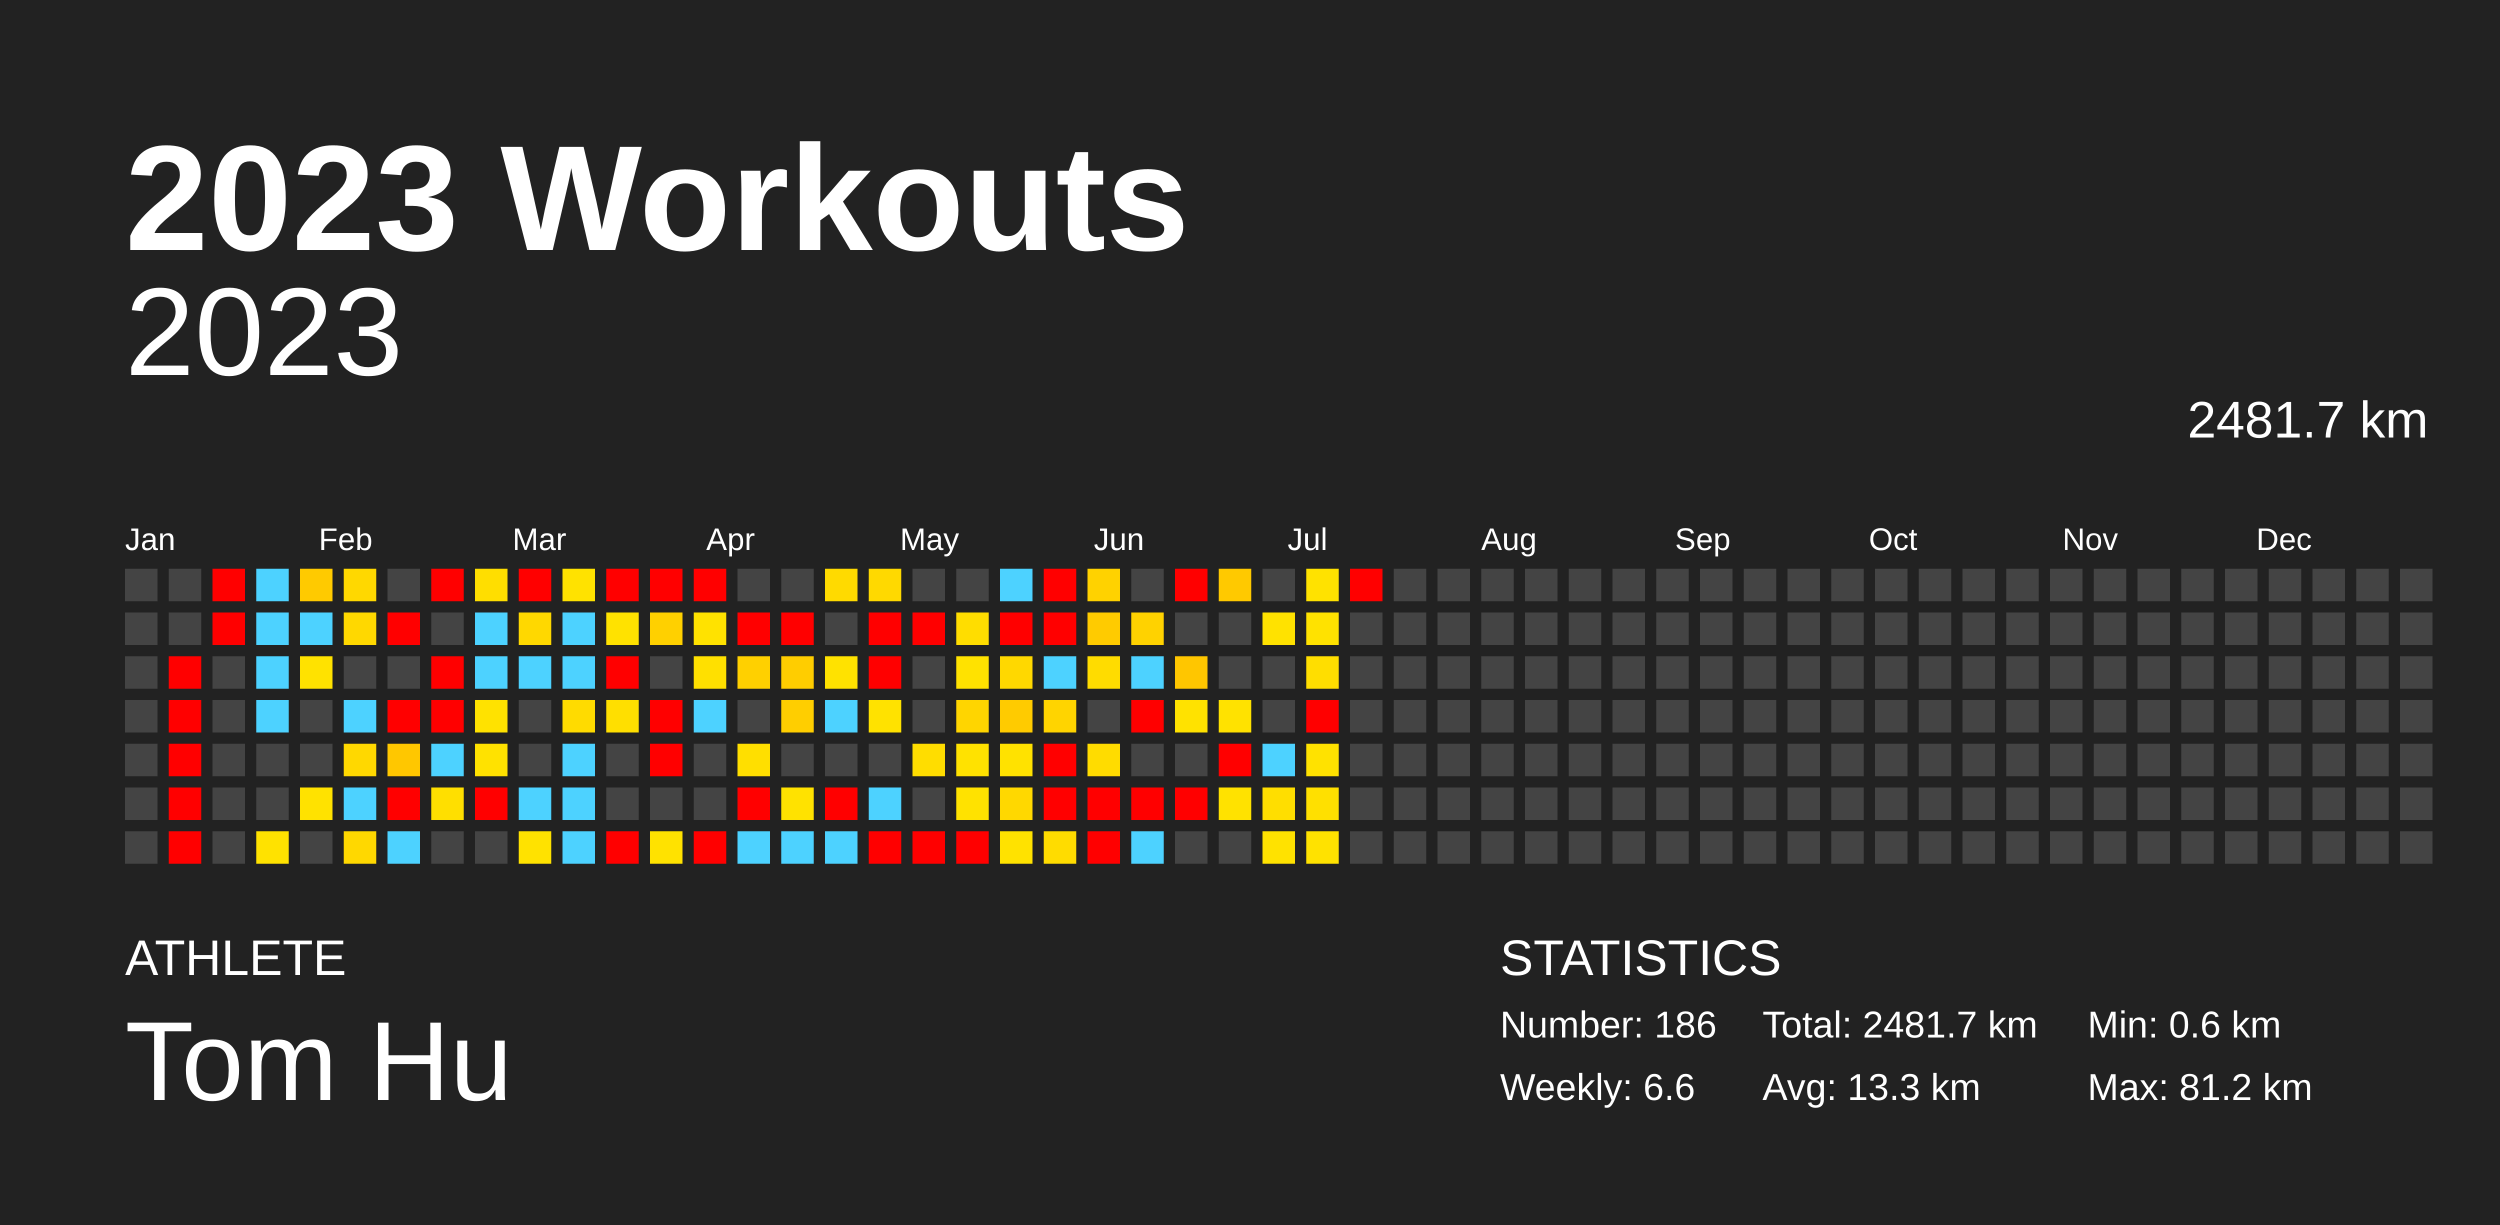
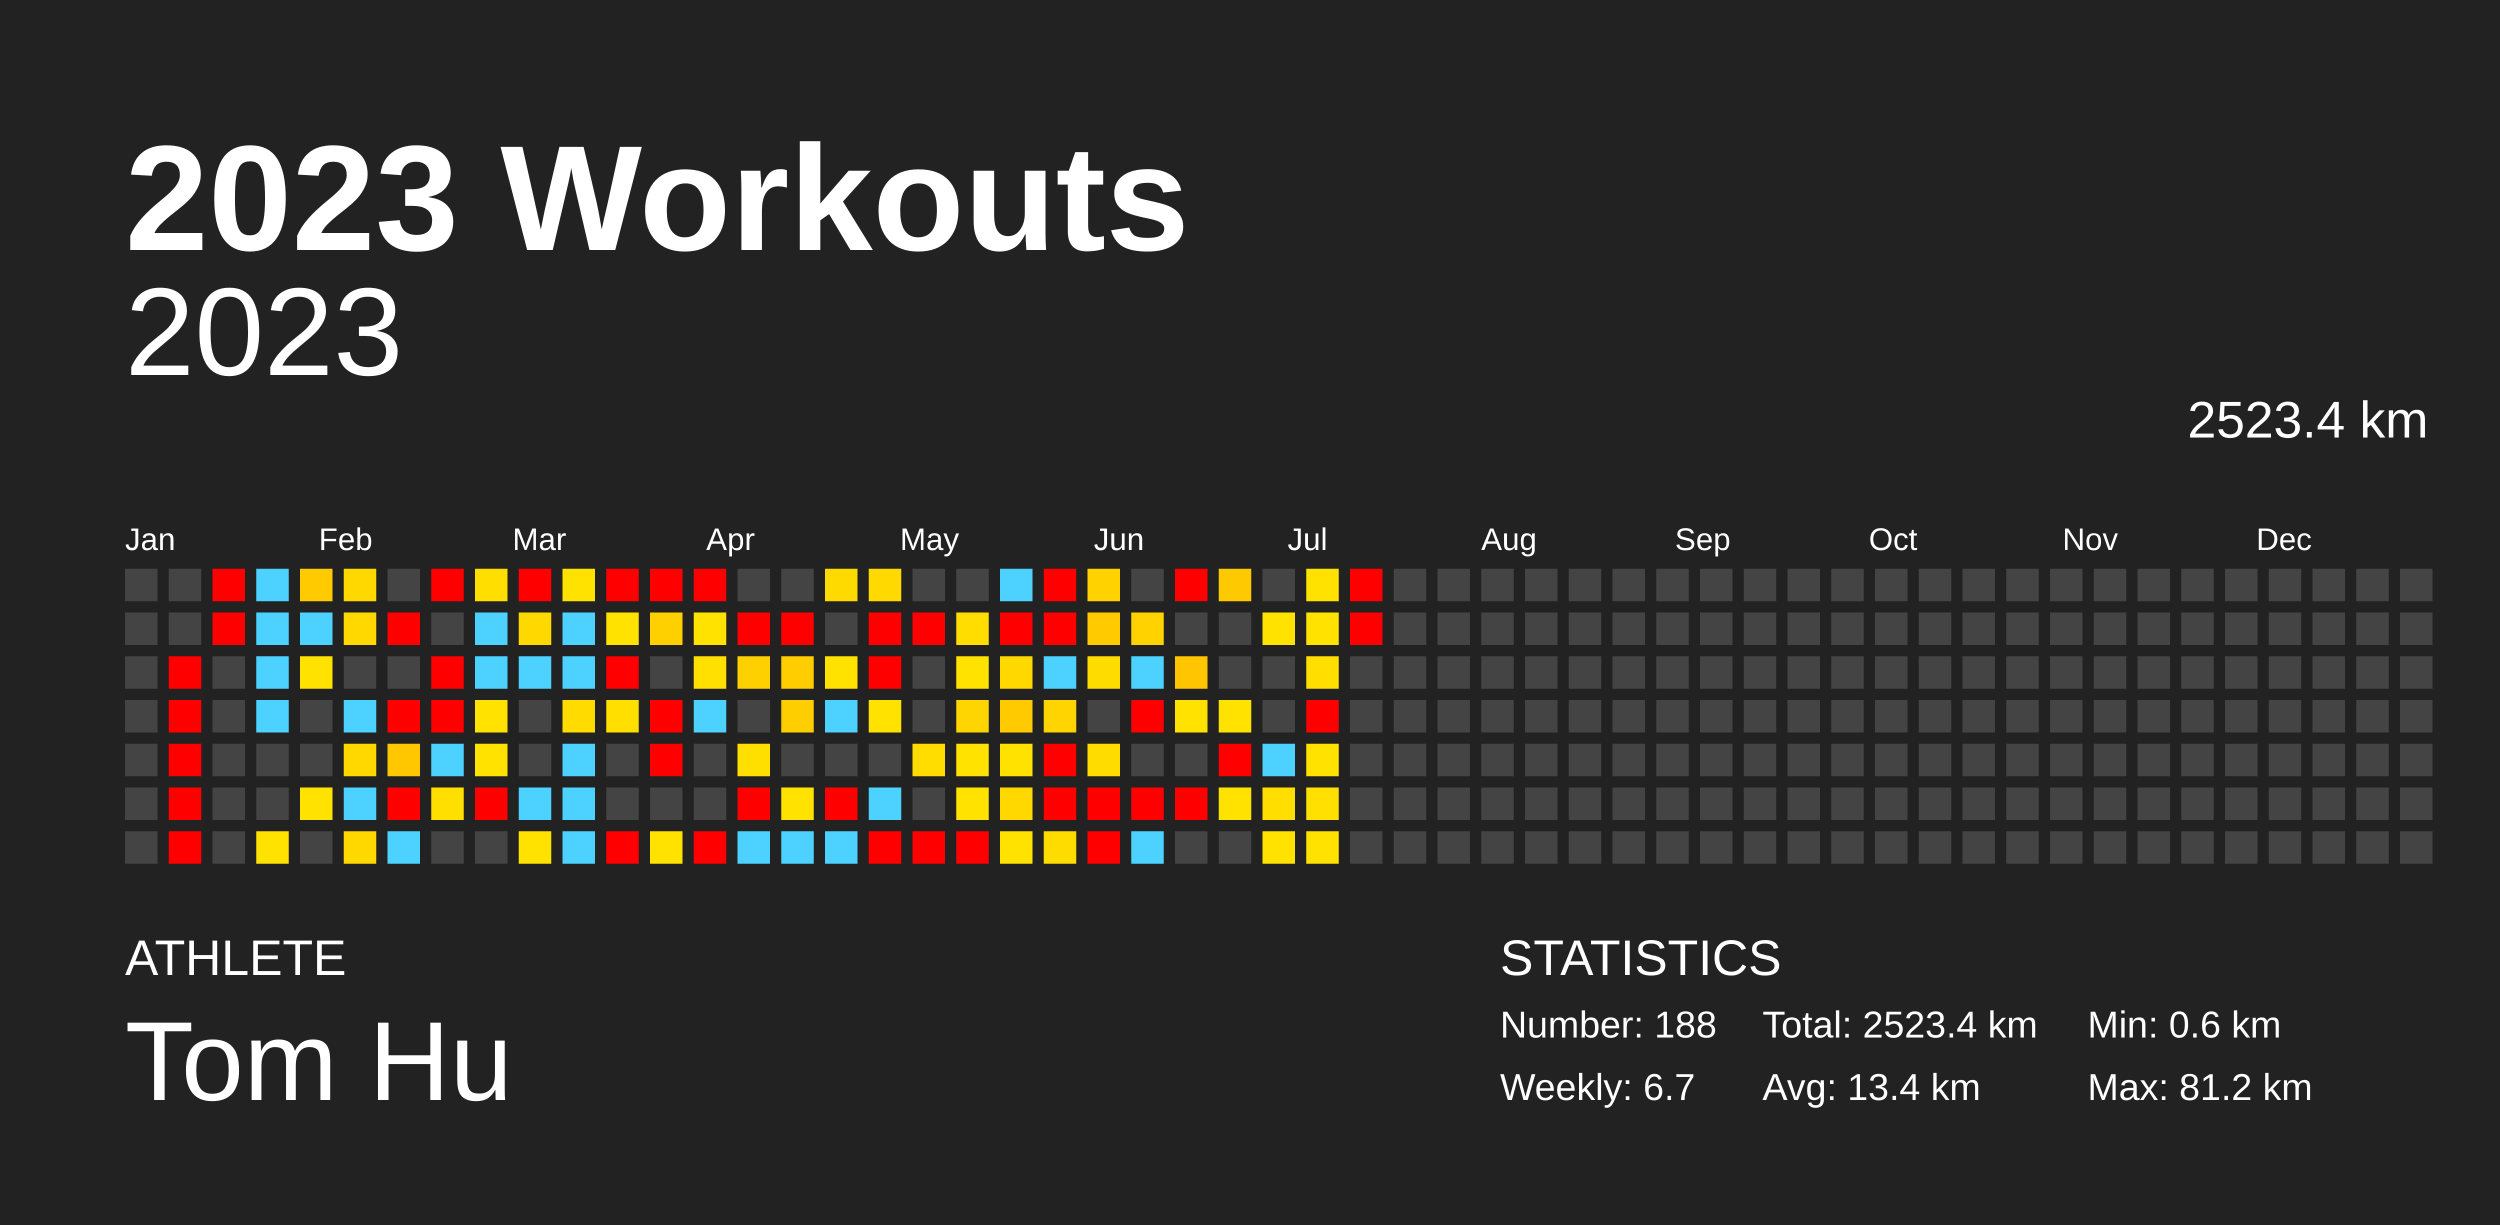
<svg xmlns="http://www.w3.org/2000/svg" baseProfile="full" height="98mm" version="1.1" viewBox="0,0,200,98" width="200mm">
  <defs />
  <rect fill="#222222" height="98" width="200" x="0" y="0" />
  <text fill="#FFFFFF" style="font-size:12px; font-family:Arial; font-weight:bold;" x="10" y="20">2023 Workouts</text>
  <text fill="#FFFFFF" style="font-size:4px; font-family:Arial" x="10" y="78">ATHLETE</text>
  <text fill="#FFFFFF" style="font-size:9px; font-family:Arial" x="10" y="88">Tom Hu</text>
  <text fill="#FFFFFF" style="font-size:4px; font-family:Arial" x="120" y="78">STATISTICS</text>
-   <text fill="#FFFFFF" style="font-size:3px; font-family:Arial" x="120" y="83">Number: 186</text>
-   <text fill="#FFFFFF" style="font-size:3px; font-family:Arial" x="120" y="88">Weekly: 6.6</text>
-   <text fill="#FFFFFF" style="font-size:3px; font-family:Arial" x="141" y="83">Total: 2481.7 km</text>
-   <text fill="#FFFFFF" style="font-size:3px; font-family:Arial" x="141" y="88">Avg: 13.3 km</text>
+   <text fill="#FFFFFF" style="font-size:3px; font-family:Arial" x="120" y="83">Number: 188</text>
+   <text fill="#FFFFFF" style="font-size:3px; font-family:Arial" x="120" y="88">Weekly: 6.7</text>
+   <text fill="#FFFFFF" style="font-size:3px; font-family:Arial" x="141" y="83">Total: 2523.4 km</text>
+   <text fill="#FFFFFF" style="font-size:3px; font-family:Arial" x="141" y="88">Avg: 13.4 km</text>
  <text fill="#FFFFFF" style="font-size:3px; font-family:Arial" x="167" y="83">Min: 0.6 km</text>
  <text fill="#FFFFFF" style="font-size:3px; font-family:Arial" x="167" y="88">Max: 81.2 km</text>
  <text alignment-baseline="hanging" fill="#FFFFFF" style="font-size:10.0px; font-family:Arial;" x="10" y="30">2023</text>
-   <text alignment-baseline="hanging" fill="#FFFFFF" style="font-size:4.125px; font-family:Arial;" x="175" y="35">2481.7 km</text>
+   <text alignment-baseline="hanging" fill="#FFFFFF" style="font-size:4.125px; font-family:Arial;" x="175" y="35">2523.4 km</text>
  <text fill="#FFFFFF" style="font-size:2.5px; font-family:Arial" x="10.0" y="44">Jan</text>
  <text fill="#FFFFFF" style="font-size:2.5px; font-family:Arial" x="25.5" y="44">Feb</text>
  <text fill="#FFFFFF" style="font-size:2.5px; font-family:Arial" x="41.0" y="44">Mar</text>
  <text fill="#FFFFFF" style="font-size:2.5px; font-family:Arial" x="56.5" y="44">Apr</text>
  <text fill="#FFFFFF" style="font-size:2.5px; font-family:Arial" x="72.0" y="44">May</text>
  <text fill="#FFFFFF" style="font-size:2.5px; font-family:Arial" x="87.5" y="44">Jun</text>
  <text fill="#FFFFFF" style="font-size:2.5px; font-family:Arial" x="103.0" y="44">Jul</text>
  <text fill="#FFFFFF" style="font-size:2.5px; font-family:Arial" x="118.5" y="44">Aug</text>
  <text fill="#FFFFFF" style="font-size:2.5px; font-family:Arial" x="134.0" y="44">Sep</text>
  <text fill="#FFFFFF" style="font-size:2.5px; font-family:Arial" x="149.5" y="44">Oct</text>
  <text fill="#FFFFFF" style="font-size:2.5px; font-family:Arial" x="165.0" y="44">Nov</text>
  <text fill="#FFFFFF" style="font-size:2.5px; font-family:Arial" x="180.5" y="44">Dec</text>
  <rect fill="#444444" height="2.6" width="2.6" x="10.0" y="45.5" />
  <rect fill="#444444" height="2.6" width="2.6" x="10.0" y="49.0" />
  <rect fill="#444444" height="2.6" width="2.6" x="10.0" y="52.5" />
  <rect fill="#444444" height="2.6" width="2.6" x="10.0" y="56.0" />
  <rect fill="#444444" height="2.6" width="2.6" x="10.0" y="59.5" />
  <rect fill="#444444" height="2.6" width="2.6" x="10.0" y="63.0" />
  <rect fill="#444444" height="2.6" width="2.6" x="10.0" y="66.5" />
  <rect fill="#444444" height="2.6" width="2.6" x="13.5" y="45.5" />
  <rect fill="#444444" height="2.6" width="2.6" x="13.5" y="49.0" />
  <rect fill="red" height="2.6" width="2.6" x="13.5" y="52.5" />
  <rect fill="red" height="2.6" width="2.6" x="13.5" y="56.0" />
  <rect fill="red" height="2.6" width="2.6" x="13.5" y="59.5" />
  <rect fill="red" height="2.6" width="2.6" x="13.5" y="63.0" />
  <rect fill="red" height="2.6" width="2.6" x="13.5" y="66.5" />
  <rect fill="red" height="2.6" width="2.6" x="17.0" y="45.5" />
  <rect fill="red" height="2.6" width="2.6" x="17.0" y="49.0" />
  <rect fill="#444444" height="2.6" width="2.6" x="17.0" y="52.5" />
  <rect fill="#444444" height="2.6" width="2.6" x="17.0" y="56.0" />
  <rect fill="#444444" height="2.6" width="2.6" x="17.0" y="59.5" />
  <rect fill="#444444" height="2.6" width="2.6" x="17.0" y="63.0" />
  <rect fill="#444444" height="2.6" width="2.6" x="17.0" y="66.5" />
  <rect fill="#4dd2ff" height="2.6" width="2.6" x="20.5" y="45.5" />
  <rect fill="#4dd2ff" height="2.6" width="2.6" x="20.5" y="49.0" />
  <rect fill="#4dd2ff" height="2.6" width="2.6" x="20.5" y="52.5" />
  <rect fill="#4dd2ff" height="2.6" width="2.6" x="20.5" y="56.0" />
  <rect fill="#444444" height="2.6" width="2.6" x="20.5" y="59.5" />
  <rect fill="#444444" height="2.6" width="2.6" x="20.5" y="63.0" />
  <rect fill="#ffe200" height="2.6" width="2.6" x="20.5" y="66.5" />
  <rect fill="#ffca00" height="2.6" width="2.6" x="24.0" y="45.5" />
  <rect fill="#4dd2ff" height="2.6" width="2.6" x="24.0" y="49.0" />
  <rect fill="#ffe200" height="2.6" width="2.6" x="24.0" y="52.5" />
  <rect fill="#444444" height="2.6" width="2.6" x="24.0" y="56.0" />
  <rect fill="#444444" height="2.6" width="2.6" x="24.0" y="59.5" />
  <rect fill="#ffe200" height="2.6" width="2.6" x="24.0" y="63.0" />
  <rect fill="#444444" height="2.6" width="2.6" x="24.0" y="66.5" />
  <rect fill="#ffd800" height="2.6" width="2.6" x="27.5" y="45.5" />
  <rect fill="#ffd800" height="2.6" width="2.6" x="27.5" y="49.0" />
  <rect fill="#444444" height="2.6" width="2.6" x="27.5" y="52.5" />
  <rect fill="#4dd2ff" height="2.6" width="2.6" x="27.5" y="56.0" />
  <rect fill="#ffd800" height="2.6" width="2.6" x="27.5" y="59.5" />
  <rect fill="#4dd2ff" height="2.6" width="2.6" x="27.5" y="63.0" />
  <rect fill="#ffd800" height="2.6" width="2.6" x="27.5" y="66.5" />
  <rect fill="#444444" height="2.6" width="2.6" x="31.0" y="45.5" />
  <rect fill="red" height="2.6" width="2.6" x="31.0" y="49.0" />
  <rect fill="#444444" height="2.6" width="2.6" x="31.0" y="52.5" />
  <rect fill="red" height="2.6" width="2.6" x="31.0" y="56.0" />
  <rect fill="#ffc700" height="2.6" width="2.6" x="31.0" y="59.5" />
  <rect fill="red" height="2.6" width="2.6" x="31.0" y="63.0" />
  <rect fill="#4dd2ff" height="2.6" width="2.6" x="31.0" y="66.5" />
  <rect fill="red" height="2.6" width="2.6" x="34.5" y="45.5" />
  <rect fill="#444444" height="2.6" width="2.6" x="34.5" y="49.0" />
  <rect fill="red" height="2.6" width="2.6" x="34.5" y="52.5" />
  <rect fill="red" height="2.6" width="2.6" x="34.5" y="56.0" />
  <rect fill="#4dd2ff" height="2.6" width="2.6" x="34.5" y="59.5" />
  <rect fill="#ffdf00" height="2.6" width="2.6" x="34.5" y="63.0" />
  <rect fill="#444444" height="2.6" width="2.6" x="34.5" y="66.5" />
  <rect fill="#ffde00" height="2.6" width="2.6" x="38.0" y="45.5" />
  <rect fill="#4dd2ff" height="2.6" width="2.6" x="38.0" y="49.0" />
  <rect fill="#4dd2ff" height="2.6" width="2.6" x="38.0" y="52.5" />
  <rect fill="#ffe200" height="2.6" width="2.6" x="38.0" y="56.0" />
  <rect fill="#ffe200" height="2.6" width="2.6" x="38.0" y="59.5" />
  <rect fill="red" height="2.6" width="2.6" x="38.0" y="63.0" />
  <rect fill="#444444" height="2.6" width="2.6" x="38.0" y="66.5" />
  <rect fill="red" height="2.6" width="2.6" x="41.5" y="45.5" />
  <rect fill="#ffd800" height="2.6" width="2.6" x="41.5" y="49.0" />
  <rect fill="#4dd2ff" height="2.6" width="2.6" x="41.5" y="52.5" />
  <rect fill="#444444" height="2.6" width="2.6" x="41.5" y="56.0" />
  <rect fill="#444444" height="2.6" width="2.6" x="41.5" y="59.5" />
  <rect fill="#4dd2ff" height="2.6" width="2.6" x="41.5" y="63.0" />
  <rect fill="#ffe200" height="2.6" width="2.6" x="41.5" y="66.5" />
  <rect fill="#ffe200" height="2.6" width="2.6" x="45.0" y="45.5" />
  <rect fill="#4dd2ff" height="2.6" width="2.6" x="45.0" y="49.0" />
  <rect fill="#4dd2ff" height="2.6" width="2.6" x="45.0" y="52.5" />
  <rect fill="#ffdb00" height="2.6" width="2.6" x="45.0" y="56.0" />
  <rect fill="#4dd2ff" height="2.6" width="2.6" x="45.0" y="59.5" />
  <rect fill="#4dd2ff" height="2.6" width="2.6" x="45.0" y="63.0" />
  <rect fill="#4dd2ff" height="2.6" width="2.6" x="45.0" y="66.5" />
  <rect fill="red" height="2.6" width="2.6" x="48.5" y="45.5" />
  <rect fill="#ffe200" height="2.6" width="2.6" x="48.5" y="49.0" />
  <rect fill="red" height="2.6" width="2.6" x="48.5" y="52.5" />
  <rect fill="#ffdf00" height="2.6" width="2.6" x="48.5" y="56.0" />
  <rect fill="#444444" height="2.6" width="2.6" x="48.5" y="59.5" />
  <rect fill="#444444" height="2.6" width="2.6" x="48.5" y="63.0" />
  <rect fill="red" height="2.6" width="2.6" x="48.5" y="66.5" />
  <rect fill="red" height="2.6" width="2.6" x="52.0" y="45.5" />
  <rect fill="#ffd000" height="2.6" width="2.6" x="52.0" y="49.0" />
  <rect fill="#444444" height="2.6" width="2.6" x="52.0" y="52.5" />
  <rect fill="red" height="2.6" width="2.6" x="52.0" y="56.0" />
  <rect fill="red" height="2.6" width="2.6" x="52.0" y="59.5" />
  <rect fill="#444444" height="2.6" width="2.6" x="52.0" y="63.0" />
  <rect fill="#ffe200" height="2.6" width="2.6" x="52.0" y="66.5" />
  <rect fill="red" height="2.6" width="2.6" x="55.5" y="45.5" />
  <rect fill="#ffe200" height="2.6" width="2.6" x="55.5" y="49.0" />
  <rect fill="#ffe000" height="2.6" width="2.6" x="55.5" y="52.5" />
  <rect fill="#4dd2ff" height="2.6" width="2.6" x="55.5" y="56.0" />
  <rect fill="#444444" height="2.6" width="2.6" x="55.5" y="59.5" />
  <rect fill="#444444" height="2.6" width="2.6" x="55.5" y="63.0" />
  <rect fill="red" height="2.6" width="2.6" x="55.5" y="66.5" />
  <rect fill="#444444" height="2.6" width="2.6" x="59.0" y="45.5" />
  <rect fill="red" height="2.6" width="2.6" x="59.0" y="49.0" />
  <rect fill="#ffd000" height="2.6" width="2.6" x="59.0" y="52.5" />
  <rect fill="#444444" height="2.6" width="2.6" x="59.0" y="56.0" />
  <rect fill="#ffdf00" height="2.6" width="2.6" x="59.0" y="59.5" />
  <rect fill="red" height="2.6" width="2.6" x="59.0" y="63.0" />
  <rect fill="#4dd2ff" height="2.6" width="2.6" x="59.0" y="66.5" />
  <rect fill="#444444" height="2.6" width="2.6" x="62.5" y="45.5" />
  <rect fill="red" height="2.6" width="2.6" x="62.5" y="49.0" />
  <rect fill="#ffcd00" height="2.6" width="2.6" x="62.5" y="52.5" />
  <rect fill="#ffce00" height="2.6" width="2.6" x="62.5" y="56.0" />
  <rect fill="#444444" height="2.6" width="2.6" x="62.5" y="59.5" />
  <rect fill="#ffe200" height="2.6" width="2.6" x="62.5" y="63.0" />
  <rect fill="#4dd2ff" height="2.6" width="2.6" x="62.5" y="66.5" />
  <rect fill="#ffda00" height="2.6" width="2.6" x="66.0" y="45.5" />
  <rect fill="#444444" height="2.6" width="2.6" x="66.0" y="49.0" />
  <rect fill="#ffe200" height="2.6" width="2.6" x="66.0" y="52.5" />
  <rect fill="#4dd2ff" height="2.6" width="2.6" x="66.0" y="56.0" />
  <rect fill="#444444" height="2.6" width="2.6" x="66.0" y="59.5" />
  <rect fill="red" height="2.6" width="2.6" x="66.0" y="63.0" />
  <rect fill="#4dd2ff" height="2.6" width="2.6" x="66.0" y="66.5" />
  <rect fill="#ffd900" height="2.6" width="2.6" x="69.5" y="45.5" />
  <rect fill="red" height="2.6" width="2.6" x="69.5" y="49.0" />
  <rect fill="red" height="2.6" width="2.6" x="69.5" y="52.5" />
  <rect fill="#ffe200" height="2.6" width="2.6" x="69.5" y="56.0" />
  <rect fill="#444444" height="2.6" width="2.6" x="69.5" y="59.5" />
  <rect fill="#4dd2ff" height="2.6" width="2.6" x="69.5" y="63.0" />
  <rect fill="red" height="2.6" width="2.6" x="69.5" y="66.5" />
  <rect fill="#444444" height="2.6" width="2.6" x="73.0" y="45.5" />
  <rect fill="red" height="2.6" width="2.6" x="73.0" y="49.0" />
  <rect fill="#444444" height="2.6" width="2.6" x="73.0" y="52.5" />
  <rect fill="#444444" height="2.6" width="2.6" x="73.0" y="56.0" />
  <rect fill="#ffdd00" height="2.6" width="2.6" x="73.0" y="59.5" />
  <rect fill="#444444" height="2.6" width="2.6" x="73.0" y="63.0" />
  <rect fill="red" height="2.6" width="2.6" x="73.0" y="66.5" />
  <rect fill="#444444" height="2.6" width="2.6" x="76.5" y="45.5" />
  <rect fill="#ffdd00" height="2.6" width="2.6" x="76.5" y="49.0" />
  <rect fill="#ffe200" height="2.6" width="2.6" x="76.5" y="52.5" />
  <rect fill="#ffd500" height="2.6" width="2.6" x="76.5" y="56.0" />
  <rect fill="#ffe200" height="2.6" width="2.6" x="76.5" y="59.5" />
  <rect fill="#ffe200" height="2.6" width="2.6" x="76.5" y="63.0" />
  <rect fill="red" height="2.6" width="2.6" x="76.5" y="66.5" />
  <rect fill="#4dd2ff" height="2.6" width="2.6" x="80.0" y="45.5" />
  <rect fill="red" height="2.6" width="2.6" x="80.0" y="49.0" />
  <rect fill="#ffd800" height="2.6" width="2.6" x="80.0" y="52.5" />
  <rect fill="#ffcb00" height="2.6" width="2.6" x="80.0" y="56.0" />
  <rect fill="#ffe200" height="2.6" width="2.6" x="80.0" y="59.5" />
  <rect fill="#ffd800" height="2.6" width="2.6" x="80.0" y="63.0" />
  <rect fill="#ffe200" height="2.6" width="2.6" x="80.0" y="66.5" />
  <rect fill="red" height="2.6" width="2.6" x="83.5" y="45.5" />
  <rect fill="red" height="2.6" width="2.6" x="83.5" y="49.0" />
  <rect fill="#4dd2ff" height="2.6" width="2.6" x="83.5" y="52.5" />
  <rect fill="#ffd400" height="2.6" width="2.6" x="83.5" y="56.0" />
  <rect fill="red" height="2.6" width="2.6" x="83.5" y="59.5" />
  <rect fill="red" height="2.6" width="2.6" x="83.5" y="63.0" />
  <rect fill="#ffdc00" height="2.6" width="2.6" x="83.5" y="66.5" />
  <rect fill="#ffd200" height="2.6" width="2.6" x="87.0" y="45.5" />
  <rect fill="#ffcb00" height="2.6" width="2.6" x="87.0" y="49.0" />
  <rect fill="#ffdc00" height="2.6" width="2.6" x="87.0" y="52.5" />
  <rect fill="#444444" height="2.6" width="2.6" x="87.0" y="56.0" />
  <rect fill="#ffdc00" height="2.6" width="2.6" x="87.0" y="59.5" />
  <rect fill="red" height="2.6" width="2.6" x="87.0" y="63.0" />
  <rect fill="red" height="2.6" width="2.6" x="87.0" y="66.5" />
  <rect fill="#444444" height="2.6" width="2.6" x="90.5" y="45.5" />
  <rect fill="#ffd200" height="2.6" width="2.6" x="90.5" y="49.0" />
  <rect fill="#4dd2ff" height="2.6" width="2.6" x="90.5" y="52.5" />
  <rect fill="red" height="2.6" width="2.6" x="90.5" y="56.0" />
  <rect fill="#444444" height="2.6" width="2.6" x="90.5" y="59.5" />
  <rect fill="red" height="2.6" width="2.6" x="90.5" y="63.0" />
  <rect fill="#4dd2ff" height="2.6" width="2.6" x="90.5" y="66.5" />
  <rect fill="red" height="2.6" width="2.6" x="94.0" y="45.5" />
  <rect fill="#444444" height="2.6" width="2.6" x="94.0" y="49.0" />
  <rect fill="#ffc600" height="2.6" width="2.6" x="94.0" y="52.5" />
  <rect fill="#ffe200" height="2.6" width="2.6" x="94.0" y="56.0" />
  <rect fill="#444444" height="2.6" width="2.6" x="94.0" y="59.5" />
  <rect fill="red" height="2.6" width="2.6" x="94.0" y="63.0" />
  <rect fill="#444444" height="2.6" width="2.6" x="94.0" y="66.5" />
  <rect fill="#ffc900" height="2.6" width="2.6" x="97.5" y="45.5" />
  <rect fill="#444444" height="2.6" width="2.6" x="97.5" y="49.0" />
  <rect fill="#444444" height="2.6" width="2.6" x="97.5" y="52.5" />
  <rect fill="#ffe200" height="2.6" width="2.6" x="97.5" y="56.0" />
  <rect fill="red" height="2.6" width="2.6" x="97.5" y="59.5" />
  <rect fill="#ffe200" height="2.6" width="2.6" x="97.5" y="63.0" />
  <rect fill="#444444" height="2.6" width="2.6" x="97.5" y="66.5" />
  <rect fill="#444444" height="2.6" width="2.6" x="101.0" y="45.5" />
  <rect fill="#ffe200" height="2.6" width="2.6" x="101.0" y="49.0" />
  <rect fill="#444444" height="2.6" width="2.6" x="101.0" y="52.5" />
  <rect fill="#444444" height="2.6" width="2.6" x="101.0" y="56.0" />
  <rect fill="#4dd2ff" height="2.6" width="2.6" x="101.0" y="59.5" />
  <rect fill="#ffde00" height="2.6" width="2.6" x="101.0" y="63.0" />
  <rect fill="#ffe200" height="2.6" width="2.6" x="101.0" y="66.5" />
  <rect fill="#ffe200" height="2.6" width="2.6" x="104.5" y="45.5" />
  <rect fill="#ffe200" height="2.6" width="2.6" x="104.5" y="49.0" />
  <rect fill="#ffde00" height="2.6" width="2.6" x="104.5" y="52.5" />
  <rect fill="red" height="2.6" width="2.6" x="104.5" y="56.0" />
  <rect fill="#ffe200" height="2.6" width="2.6" x="104.5" y="59.5" />
  <rect fill="#ffe000" height="2.6" width="2.6" x="104.5" y="63.0" />
  <rect fill="#ffe200" height="2.6" width="2.6" x="104.5" y="66.5" />
  <rect fill="red" height="2.6" width="2.6" x="108.0" y="45.5" />
-   <rect fill="#444444" height="2.6" width="2.6" x="108.0" y="49.0" />
+   <rect fill="red" height="2.6" width="2.6" x="108.0" y="49.0" />
  <rect fill="#444444" height="2.6" width="2.6" x="108.0" y="52.5" />
  <rect fill="#444444" height="2.6" width="2.6" x="108.0" y="56.0" />
  <rect fill="#444444" height="2.6" width="2.6" x="108.0" y="59.5" />
  <rect fill="#444444" height="2.6" width="2.6" x="108.0" y="63.0" />
  <rect fill="#444444" height="2.6" width="2.6" x="108.0" y="66.5" />
  <rect fill="#444444" height="2.6" width="2.6" x="111.5" y="45.5" />
  <rect fill="#444444" height="2.6" width="2.6" x="111.5" y="49.0" />
  <rect fill="#444444" height="2.6" width="2.6" x="111.5" y="52.5" />
  <rect fill="#444444" height="2.6" width="2.6" x="111.5" y="56.0" />
  <rect fill="#444444" height="2.6" width="2.6" x="111.5" y="59.5" />
  <rect fill="#444444" height="2.6" width="2.6" x="111.5" y="63.0" />
  <rect fill="#444444" height="2.6" width="2.6" x="111.5" y="66.5" />
  <rect fill="#444444" height="2.6" width="2.6" x="115.0" y="45.5" />
  <rect fill="#444444" height="2.6" width="2.6" x="115.0" y="49.0" />
  <rect fill="#444444" height="2.6" width="2.6" x="115.0" y="52.5" />
  <rect fill="#444444" height="2.6" width="2.6" x="115.0" y="56.0" />
  <rect fill="#444444" height="2.6" width="2.6" x="115.0" y="59.5" />
  <rect fill="#444444" height="2.6" width="2.6" x="115.0" y="63.0" />
  <rect fill="#444444" height="2.6" width="2.6" x="115.0" y="66.5" />
  <rect fill="#444444" height="2.6" width="2.6" x="118.5" y="45.5" />
  <rect fill="#444444" height="2.6" width="2.6" x="118.5" y="49.0" />
  <rect fill="#444444" height="2.6" width="2.6" x="118.5" y="52.5" />
  <rect fill="#444444" height="2.6" width="2.6" x="118.5" y="56.0" />
  <rect fill="#444444" height="2.6" width="2.6" x="118.5" y="59.5" />
  <rect fill="#444444" height="2.6" width="2.6" x="118.5" y="63.0" />
  <rect fill="#444444" height="2.6" width="2.6" x="118.5" y="66.5" />
  <rect fill="#444444" height="2.6" width="2.6" x="122.0" y="45.5" />
  <rect fill="#444444" height="2.6" width="2.6" x="122.0" y="49.0" />
  <rect fill="#444444" height="2.6" width="2.6" x="122.0" y="52.5" />
  <rect fill="#444444" height="2.6" width="2.6" x="122.0" y="56.0" />
  <rect fill="#444444" height="2.6" width="2.6" x="122.0" y="59.5" />
  <rect fill="#444444" height="2.6" width="2.6" x="122.0" y="63.0" />
  <rect fill="#444444" height="2.6" width="2.6" x="122.0" y="66.5" />
  <rect fill="#444444" height="2.6" width="2.6" x="125.5" y="45.5" />
  <rect fill="#444444" height="2.6" width="2.6" x="125.5" y="49.0" />
  <rect fill="#444444" height="2.6" width="2.6" x="125.5" y="52.5" />
  <rect fill="#444444" height="2.6" width="2.6" x="125.5" y="56.0" />
  <rect fill="#444444" height="2.6" width="2.6" x="125.5" y="59.5" />
  <rect fill="#444444" height="2.6" width="2.6" x="125.5" y="63.0" />
  <rect fill="#444444" height="2.6" width="2.6" x="125.5" y="66.5" />
  <rect fill="#444444" height="2.6" width="2.6" x="129.0" y="45.5" />
  <rect fill="#444444" height="2.6" width="2.6" x="129.0" y="49.0" />
  <rect fill="#444444" height="2.6" width="2.6" x="129.0" y="52.5" />
  <rect fill="#444444" height="2.6" width="2.6" x="129.0" y="56.0" />
  <rect fill="#444444" height="2.6" width="2.6" x="129.0" y="59.5" />
  <rect fill="#444444" height="2.6" width="2.6" x="129.0" y="63.0" />
  <rect fill="#444444" height="2.6" width="2.6" x="129.0" y="66.5" />
  <rect fill="#444444" height="2.6" width="2.6" x="132.5" y="45.5" />
  <rect fill="#444444" height="2.6" width="2.6" x="132.5" y="49.0" />
  <rect fill="#444444" height="2.6" width="2.6" x="132.5" y="52.5" />
  <rect fill="#444444" height="2.6" width="2.6" x="132.5" y="56.0" />
  <rect fill="#444444" height="2.6" width="2.6" x="132.5" y="59.5" />
  <rect fill="#444444" height="2.6" width="2.6" x="132.5" y="63.0" />
  <rect fill="#444444" height="2.6" width="2.6" x="132.5" y="66.5" />
  <rect fill="#444444" height="2.6" width="2.6" x="136.0" y="45.5" />
  <rect fill="#444444" height="2.6" width="2.6" x="136.0" y="49.0" />
  <rect fill="#444444" height="2.6" width="2.6" x="136.0" y="52.5" />
  <rect fill="#444444" height="2.6" width="2.6" x="136.0" y="56.0" />
  <rect fill="#444444" height="2.6" width="2.6" x="136.0" y="59.5" />
  <rect fill="#444444" height="2.6" width="2.6" x="136.0" y="63.0" />
  <rect fill="#444444" height="2.6" width="2.6" x="136.0" y="66.5" />
  <rect fill="#444444" height="2.6" width="2.6" x="139.5" y="45.5" />
  <rect fill="#444444" height="2.6" width="2.6" x="139.5" y="49.0" />
  <rect fill="#444444" height="2.6" width="2.6" x="139.5" y="52.5" />
  <rect fill="#444444" height="2.6" width="2.6" x="139.5" y="56.0" />
  <rect fill="#444444" height="2.6" width="2.6" x="139.5" y="59.5" />
  <rect fill="#444444" height="2.6" width="2.6" x="139.5" y="63.0" />
  <rect fill="#444444" height="2.6" width="2.6" x="139.5" y="66.5" />
  <rect fill="#444444" height="2.6" width="2.6" x="143.0" y="45.5" />
  <rect fill="#444444" height="2.6" width="2.6" x="143.0" y="49.0" />
  <rect fill="#444444" height="2.6" width="2.6" x="143.0" y="52.5" />
  <rect fill="#444444" height="2.6" width="2.6" x="143.0" y="56.0" />
  <rect fill="#444444" height="2.6" width="2.6" x="143.0" y="59.5" />
  <rect fill="#444444" height="2.6" width="2.6" x="143.0" y="63.0" />
  <rect fill="#444444" height="2.6" width="2.6" x="143.0" y="66.5" />
  <rect fill="#444444" height="2.6" width="2.6" x="146.5" y="45.5" />
  <rect fill="#444444" height="2.6" width="2.6" x="146.5" y="49.0" />
  <rect fill="#444444" height="2.6" width="2.6" x="146.5" y="52.5" />
  <rect fill="#444444" height="2.6" width="2.6" x="146.5" y="56.0" />
  <rect fill="#444444" height="2.6" width="2.6" x="146.5" y="59.5" />
  <rect fill="#444444" height="2.6" width="2.6" x="146.5" y="63.0" />
  <rect fill="#444444" height="2.6" width="2.6" x="146.5" y="66.5" />
  <rect fill="#444444" height="2.6" width="2.6" x="150.0" y="45.5" />
  <rect fill="#444444" height="2.6" width="2.6" x="150.0" y="49.0" />
  <rect fill="#444444" height="2.6" width="2.6" x="150.0" y="52.5" />
  <rect fill="#444444" height="2.6" width="2.6" x="150.0" y="56.0" />
  <rect fill="#444444" height="2.6" width="2.6" x="150.0" y="59.5" />
  <rect fill="#444444" height="2.6" width="2.6" x="150.0" y="63.0" />
  <rect fill="#444444" height="2.6" width="2.6" x="150.0" y="66.5" />
  <rect fill="#444444" height="2.6" width="2.6" x="153.5" y="45.5" />
  <rect fill="#444444" height="2.6" width="2.6" x="153.5" y="49.0" />
  <rect fill="#444444" height="2.6" width="2.6" x="153.5" y="52.5" />
  <rect fill="#444444" height="2.6" width="2.6" x="153.5" y="56.0" />
  <rect fill="#444444" height="2.6" width="2.6" x="153.5" y="59.5" />
  <rect fill="#444444" height="2.6" width="2.6" x="153.5" y="63.0" />
  <rect fill="#444444" height="2.6" width="2.6" x="153.5" y="66.5" />
  <rect fill="#444444" height="2.6" width="2.6" x="157.0" y="45.5" />
  <rect fill="#444444" height="2.6" width="2.6" x="157.0" y="49.0" />
  <rect fill="#444444" height="2.6" width="2.6" x="157.0" y="52.5" />
  <rect fill="#444444" height="2.6" width="2.6" x="157.0" y="56.0" />
  <rect fill="#444444" height="2.6" width="2.6" x="157.0" y="59.5" />
  <rect fill="#444444" height="2.6" width="2.6" x="157.0" y="63.0" />
  <rect fill="#444444" height="2.6" width="2.6" x="157.0" y="66.5" />
  <rect fill="#444444" height="2.6" width="2.6" x="160.5" y="45.5" />
  <rect fill="#444444" height="2.6" width="2.6" x="160.5" y="49.0" />
  <rect fill="#444444" height="2.6" width="2.6" x="160.5" y="52.5" />
  <rect fill="#444444" height="2.6" width="2.6" x="160.5" y="56.0" />
  <rect fill="#444444" height="2.6" width="2.6" x="160.5" y="59.5" />
  <rect fill="#444444" height="2.6" width="2.6" x="160.5" y="63.0" />
  <rect fill="#444444" height="2.6" width="2.6" x="160.5" y="66.5" />
  <rect fill="#444444" height="2.6" width="2.6" x="164.0" y="45.5" />
  <rect fill="#444444" height="2.6" width="2.6" x="164.0" y="49.0" />
  <rect fill="#444444" height="2.6" width="2.6" x="164.0" y="52.5" />
  <rect fill="#444444" height="2.6" width="2.6" x="164.0" y="56.0" />
  <rect fill="#444444" height="2.6" width="2.6" x="164.0" y="59.5" />
  <rect fill="#444444" height="2.6" width="2.6" x="164.0" y="63.0" />
  <rect fill="#444444" height="2.6" width="2.6" x="164.0" y="66.5" />
  <rect fill="#444444" height="2.6" width="2.6" x="167.5" y="45.5" />
  <rect fill="#444444" height="2.6" width="2.6" x="167.5" y="49.0" />
  <rect fill="#444444" height="2.6" width="2.6" x="167.5" y="52.5" />
  <rect fill="#444444" height="2.6" width="2.6" x="167.5" y="56.0" />
  <rect fill="#444444" height="2.6" width="2.6" x="167.5" y="59.5" />
  <rect fill="#444444" height="2.6" width="2.6" x="167.5" y="63.0" />
  <rect fill="#444444" height="2.6" width="2.6" x="167.5" y="66.5" />
  <rect fill="#444444" height="2.6" width="2.6" x="171.0" y="45.5" />
  <rect fill="#444444" height="2.6" width="2.6" x="171.0" y="49.0" />
  <rect fill="#444444" height="2.6" width="2.6" x="171.0" y="52.5" />
  <rect fill="#444444" height="2.6" width="2.6" x="171.0" y="56.0" />
  <rect fill="#444444" height="2.6" width="2.6" x="171.0" y="59.5" />
  <rect fill="#444444" height="2.6" width="2.6" x="171.0" y="63.0" />
  <rect fill="#444444" height="2.6" width="2.6" x="171.0" y="66.5" />
  <rect fill="#444444" height="2.6" width="2.6" x="174.5" y="45.5" />
  <rect fill="#444444" height="2.6" width="2.6" x="174.5" y="49.0" />
  <rect fill="#444444" height="2.6" width="2.6" x="174.5" y="52.5" />
  <rect fill="#444444" height="2.6" width="2.6" x="174.5" y="56.0" />
  <rect fill="#444444" height="2.6" width="2.6" x="174.5" y="59.5" />
  <rect fill="#444444" height="2.6" width="2.6" x="174.5" y="63.0" />
  <rect fill="#444444" height="2.6" width="2.6" x="174.5" y="66.5" />
  <rect fill="#444444" height="2.6" width="2.6" x="178.0" y="45.5" />
  <rect fill="#444444" height="2.6" width="2.6" x="178.0" y="49.0" />
  <rect fill="#444444" height="2.6" width="2.6" x="178.0" y="52.5" />
  <rect fill="#444444" height="2.6" width="2.6" x="178.0" y="56.0" />
  <rect fill="#444444" height="2.6" width="2.6" x="178.0" y="59.5" />
  <rect fill="#444444" height="2.6" width="2.6" x="178.0" y="63.0" />
  <rect fill="#444444" height="2.6" width="2.6" x="178.0" y="66.5" />
  <rect fill="#444444" height="2.6" width="2.6" x="181.5" y="45.5" />
  <rect fill="#444444" height="2.6" width="2.6" x="181.5" y="49.0" />
  <rect fill="#444444" height="2.6" width="2.6" x="181.5" y="52.5" />
  <rect fill="#444444" height="2.6" width="2.6" x="181.5" y="56.0" />
  <rect fill="#444444" height="2.6" width="2.6" x="181.5" y="59.5" />
  <rect fill="#444444" height="2.6" width="2.6" x="181.5" y="63.0" />
  <rect fill="#444444" height="2.6" width="2.6" x="181.5" y="66.5" />
  <rect fill="#444444" height="2.6" width="2.6" x="185.0" y="45.5" />
  <rect fill="#444444" height="2.6" width="2.6" x="185.0" y="49.0" />
  <rect fill="#444444" height="2.6" width="2.6" x="185.0" y="52.5" />
  <rect fill="#444444" height="2.6" width="2.6" x="185.0" y="56.0" />
  <rect fill="#444444" height="2.6" width="2.6" x="185.0" y="59.5" />
  <rect fill="#444444" height="2.6" width="2.6" x="185.0" y="63.0" />
  <rect fill="#444444" height="2.6" width="2.6" x="185.0" y="66.5" />
  <rect fill="#444444" height="2.6" width="2.6" x="188.5" y="45.5" />
  <rect fill="#444444" height="2.6" width="2.6" x="188.5" y="49.0" />
  <rect fill="#444444" height="2.6" width="2.6" x="188.5" y="52.5" />
  <rect fill="#444444" height="2.6" width="2.6" x="188.5" y="56.0" />
  <rect fill="#444444" height="2.6" width="2.6" x="188.5" y="59.5" />
  <rect fill="#444444" height="2.6" width="2.6" x="188.5" y="63.0" />
  <rect fill="#444444" height="2.6" width="2.6" x="188.5" y="66.5" />
  <rect fill="#444444" height="2.6" width="2.6" x="192.0" y="45.5" />
  <rect fill="#444444" height="2.6" width="2.6" x="192.0" y="49.0" />
  <rect fill="#444444" height="2.6" width="2.6" x="192.0" y="52.5" />
  <rect fill="#444444" height="2.6" width="2.6" x="192.0" y="56.0" />
  <rect fill="#444444" height="2.6" width="2.6" x="192.0" y="59.5" />
  <rect fill="#444444" height="2.6" width="2.6" x="192.0" y="63.0" />
  <rect fill="#444444" height="2.6" width="2.6" x="192.0" y="66.5" />
</svg>
